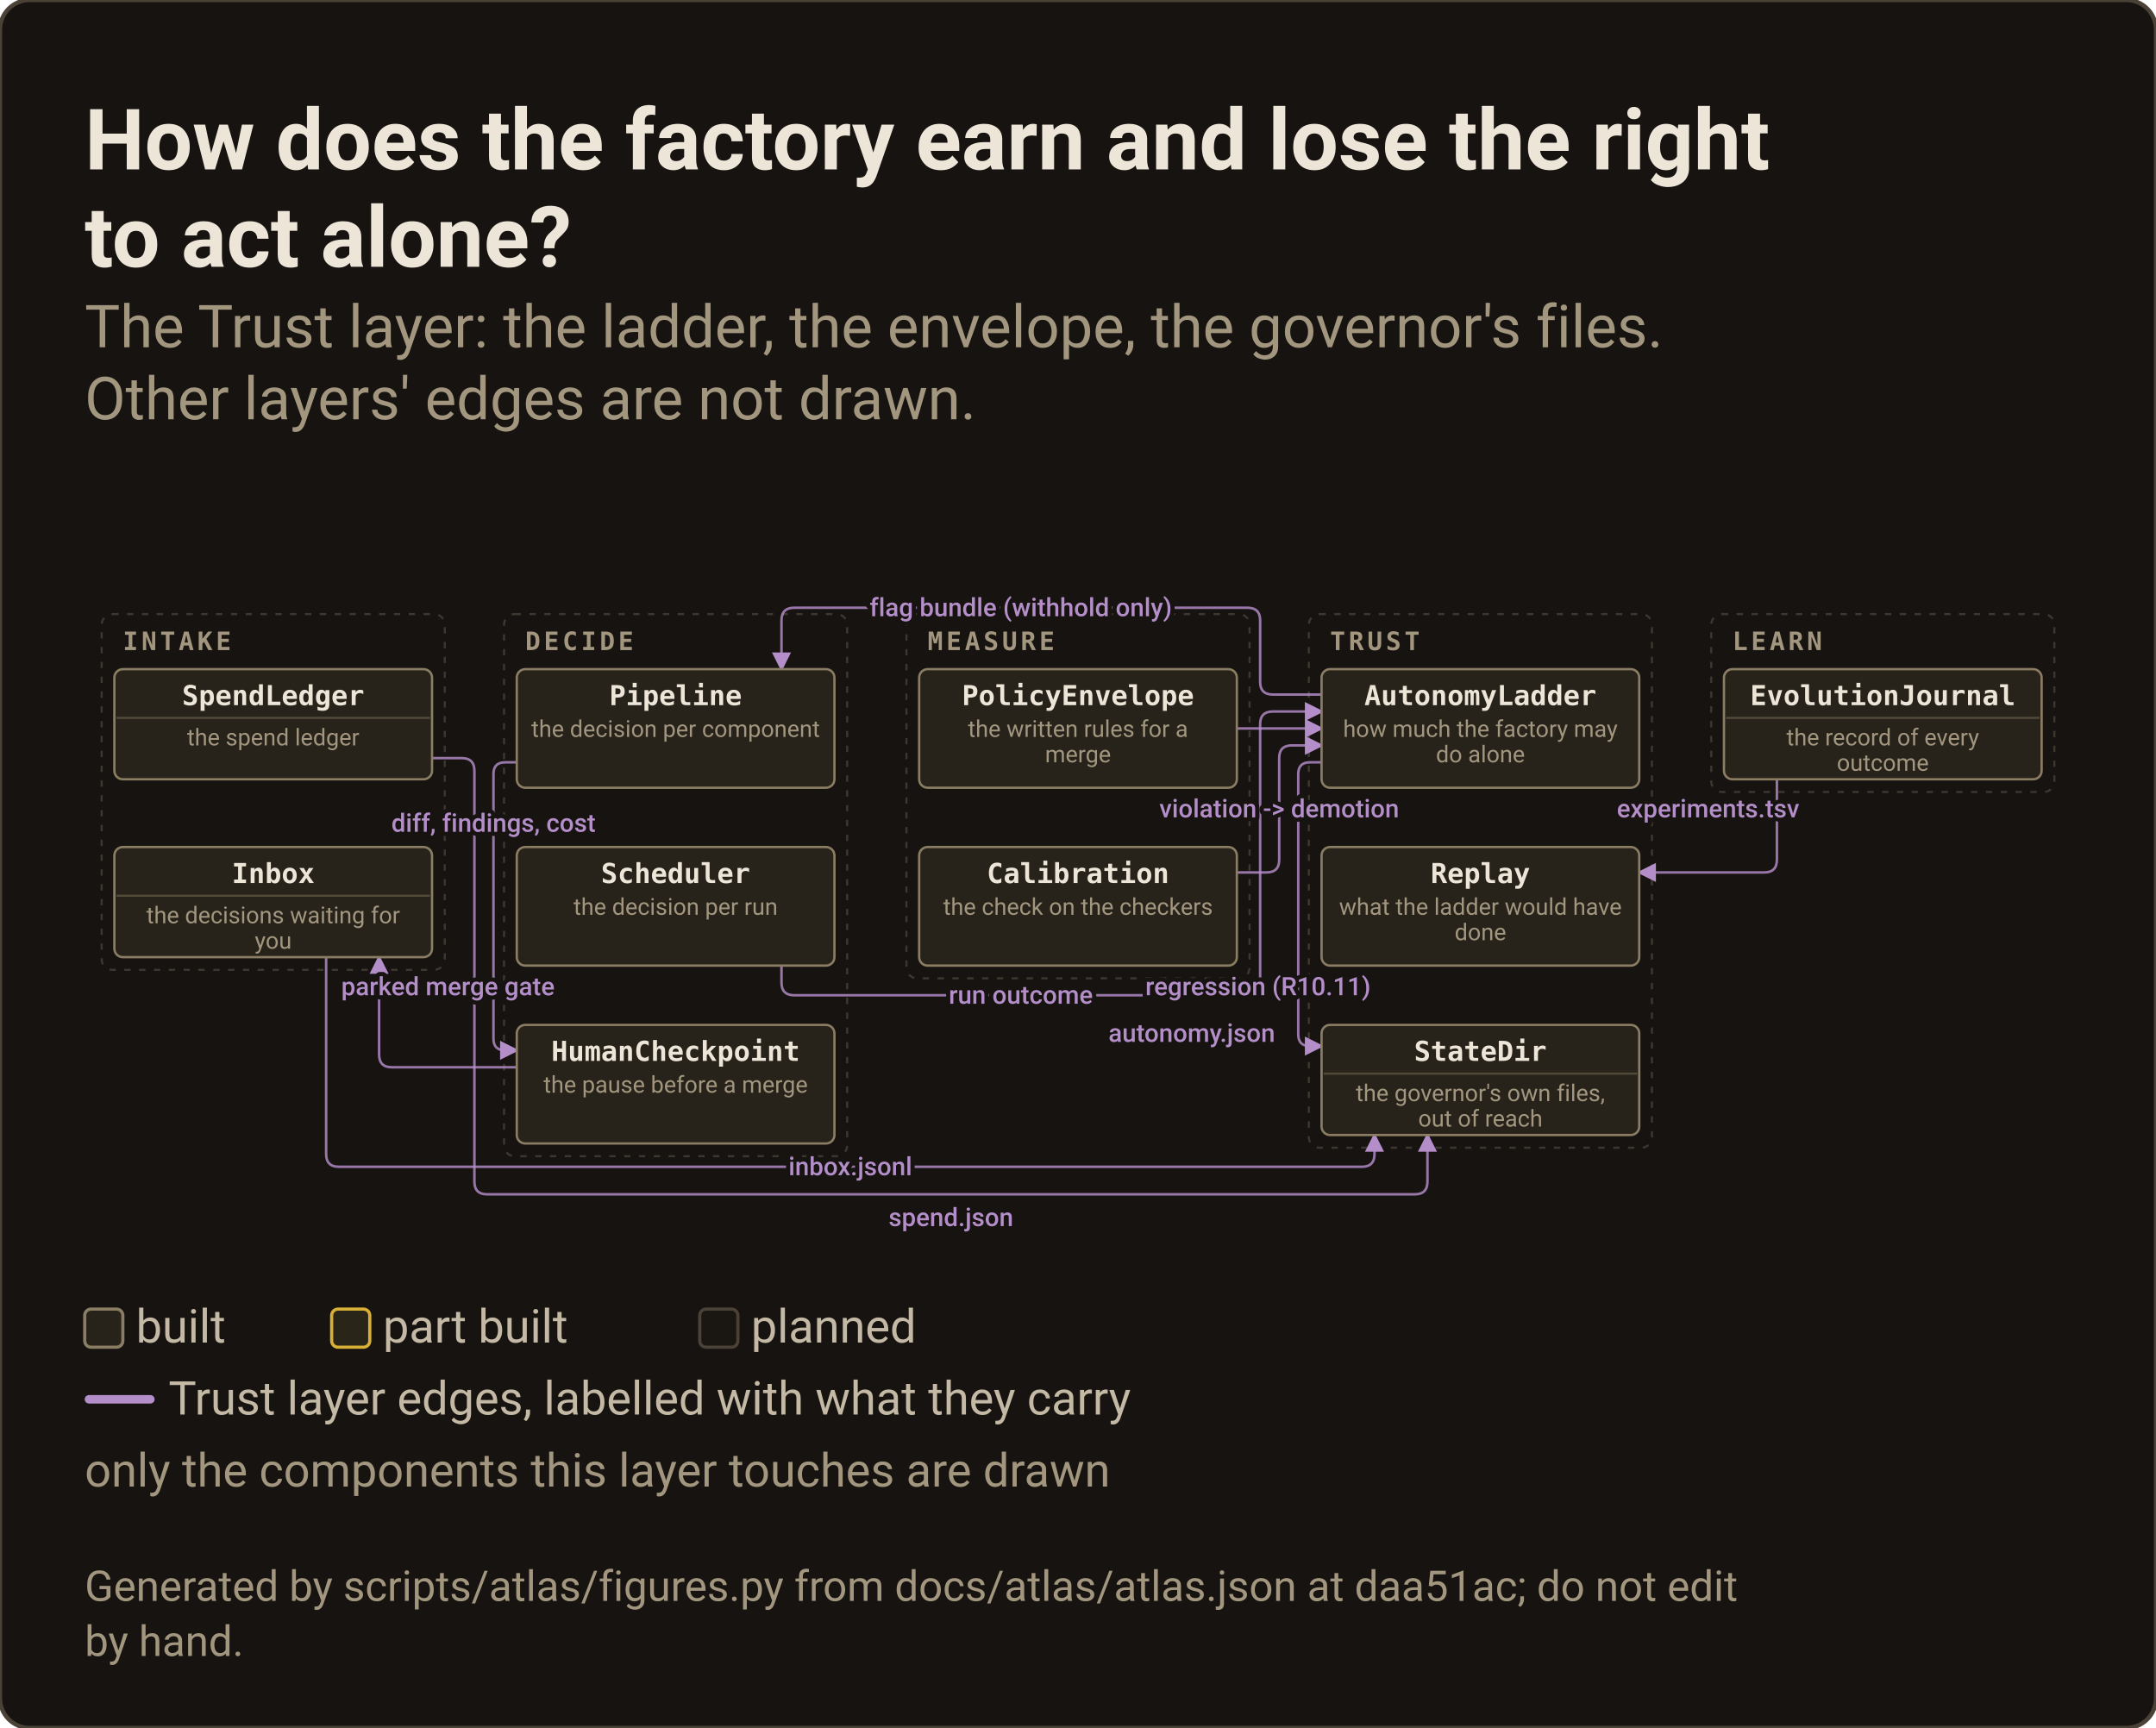
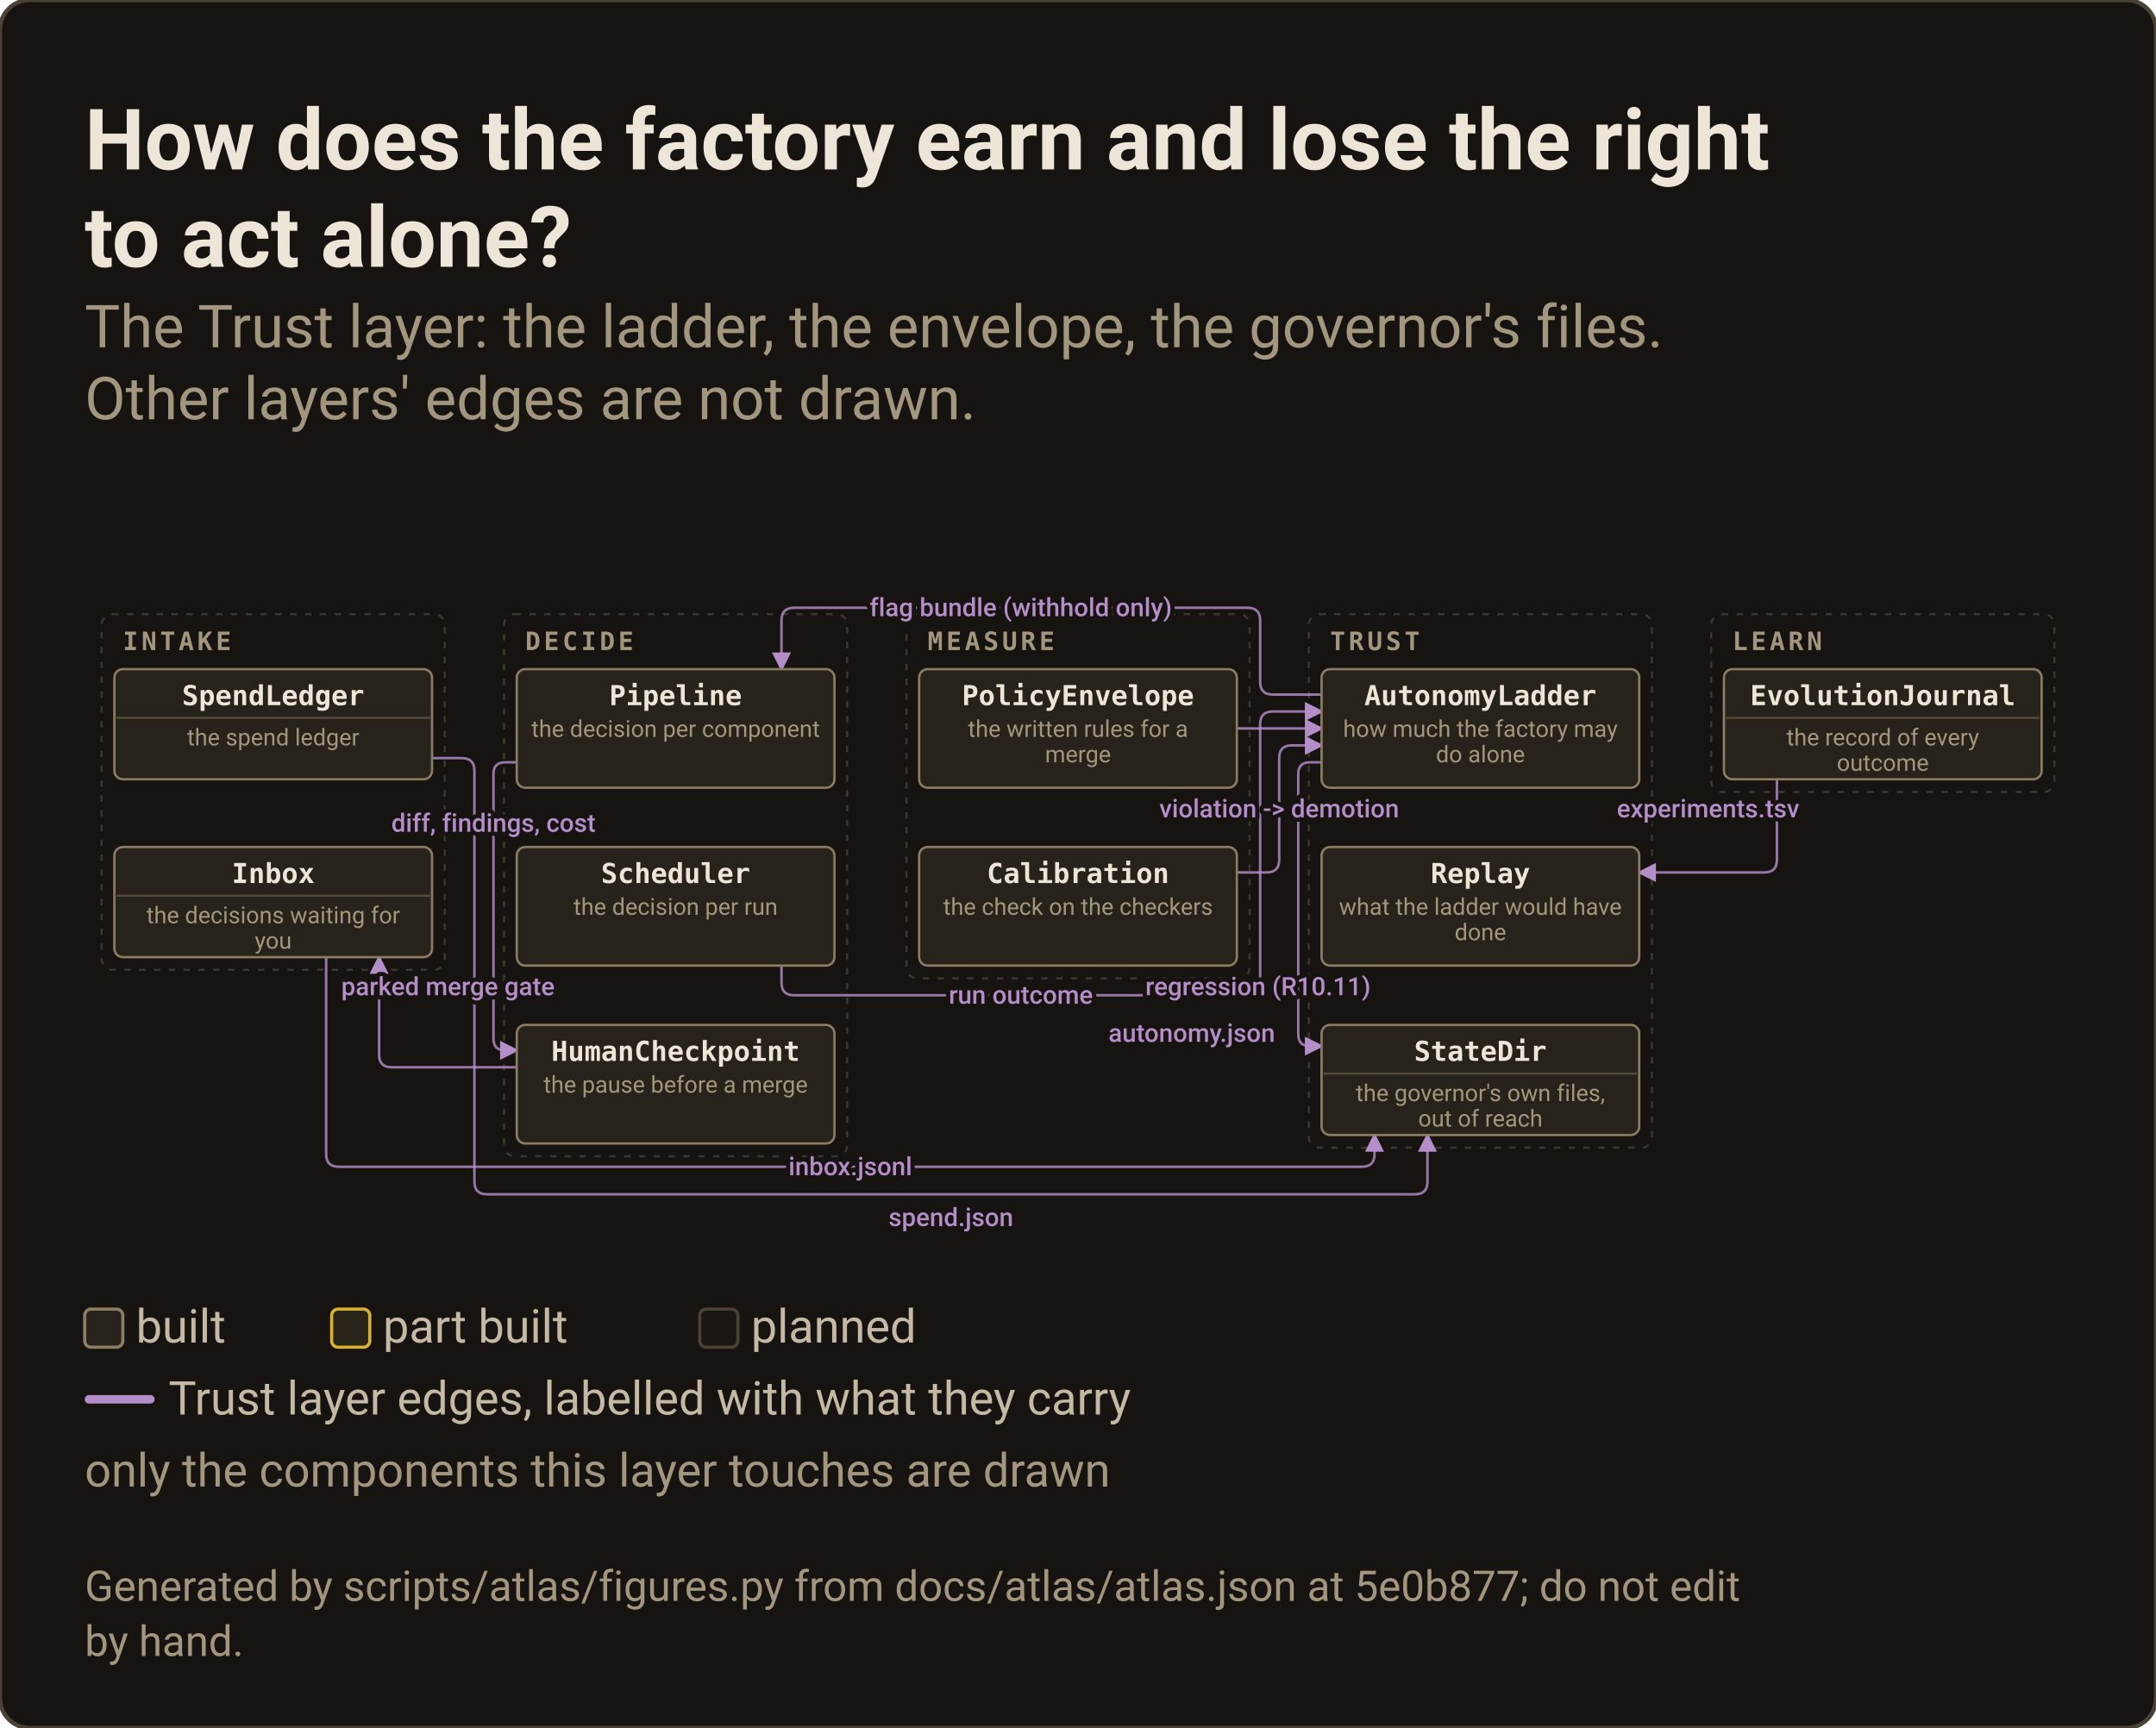
<svg xmlns="http://www.w3.org/2000/svg" width="1018" height="816" viewBox="0 0 1018 816" role="img" aria-label="Trust layer of the kstrl system map">
  <rect x="0" y="0" width="1018" height="816" rx="14" fill="#161310" stroke="#4A4237" stroke-width="2" />
  <text x="40.0" y="80.0" class="c0">How does the factory earn and lose the right</text>
  <text x="40.0" y="126.0" class="c0">to act alone?</text>
  <text x="40.0" y="164.0" class="c1">The Trust layer: the ladder, the envelope, the governor's files.</text>
  <text x="40.0" y="198.0" class="c1">Other layers' edges are not drawn.</text>
  <svg id="map" x="40.0" y="216.0" width="938" height="380" viewBox="0 0 938 380" overflow="visible">
    <defs>
      <marker id="map-m-work" viewBox="0 0 8 8" refX="7" refY="4" markerUnits="userSpaceOnUse" markerWidth="9" markerHeight="9" orient="auto-start-reverse">
        <path d="M0,0 L8,4 L0,8 z" fill="#D9CDB2" />
      </marker>
      <marker id="map-m-measure" viewBox="0 0 8 8" refX="7" refY="4" markerUnits="userSpaceOnUse" markerWidth="9" markerHeight="9" orient="auto-start-reverse">
        <path d="M0,0 L8,4 L0,8 z" fill="#82A7BA" />
      </marker>
      <marker id="map-m-feedback" viewBox="0 0 8 8" refX="7" refY="4" markerUnits="userSpaceOnUse" markerWidth="9" markerHeight="9" orient="auto-start-reverse">
        <path d="M0,0 L8,4 L0,8 z" fill="#E39A86" />
      </marker>
      <marker id="map-m-operator" viewBox="0 0 8 8" refX="7" refY="4" markerUnits="userSpaceOnUse" markerWidth="9" markerHeight="9" orient="auto-start-reverse">
        <path d="M0,0 L8,4 L0,8 z" fill="#DD9BBD" />
      </marker>
      <marker id="map-m-trust" viewBox="0 0 8 8" refX="7" refY="4" markerUnits="userSpaceOnUse" markerWidth="9" markerHeight="9" orient="auto-start-reverse">
        <path d="M0,0 L8,4 L0,8 z" fill="#B48EC9" />
      </marker>
      <marker id="map-m-learn" viewBox="0 0 8 8" refX="7" refY="4" markerUnits="userSpaceOnUse" markerWidth="9" markerHeight="9" orient="auto-start-reverse">
        <path d="M0,0 L8,4 L0,8 z" fill="#86C9A9" />
      </marker>
      <marker id="map-m-record" viewBox="0 0 8 8" refX="7" refY="4" markerUnits="userSpaceOnUse" markerWidth="9" markerHeight="9" orient="auto-start-reverse">
        <path d="M0,0 L8,4 L0,8 z" fill="#B7C27C" />
      </marker>
      <marker id="map-m-change" viewBox="0 0 8 8" refX="7" refY="4" markerUnits="userSpaceOnUse" markerWidth="9" markerHeight="9" orient="auto-start-reverse">
        <path d="M0,0 L8,4 L0,8 z" fill="#E26D5A" />
      </marker>
      <marker id="map-m-reach" viewBox="0 0 8 8" refX="7" refY="4" markerUnits="userSpaceOnUse" markerWidth="9" markerHeight="9" orient="auto-start-reverse">
        <path d="M0,0 L8,4 L0,8 z" fill="#E5A84F" />
      </marker>
    </defs>
    <style>#map .node.quiet{opacity:.42}#map .node.planned{opacity:.5}#map .node.planned.quiet{opacity:.3}#map .node.meas .node__box{stroke:#82A7BA;stroke-width:2.2}#map .node.acts .node__box{stroke:#E5A84F;stroke-width:2.4}#map .node__ring{display:none;fill:none;stroke:#82A7BA;stroke-width:1.6}#map .node.meas .node__ring{display:inline}#map .flow.planned{opacity:.35}#map .flowlbl.planned{opacity:.5}#map .flow.off,#map .flowlbl.off{display:none}#map .flow.hot{opacity:1;stroke-opacity:1;stroke-width:2.6}#map .flowlbl.hot{opacity:1}</style>
    <rect x="8.0" y="74.0" width="162.0" height="168.0" rx="5" fill="none" stroke="#A2967F" stroke-opacity=".28" stroke-width="1" stroke-dasharray="3 4" />
    <text x="18.0" y="91.0" class="t1">INTAKE</text>
    <rect x="198.0" y="74.0" width="162.0" height="256.0" rx="5" fill="none" stroke="#A2967F" stroke-opacity=".28" stroke-width="1" stroke-dasharray="3 4" />
    <text x="208.0" y="91.0" class="t1">DECIDE</text>
    <rect x="388.0" y="74.0" width="162.0" height="172.0" rx="5" fill="none" stroke="#A2967F" stroke-opacity=".28" stroke-width="1" stroke-dasharray="3 4" />
    <text x="398.0" y="91.0" class="t1">MEASURE</text>
    <rect x="578.0" y="74.0" width="162.0" height="252.0" rx="5" fill="none" stroke="#A2967F" stroke-opacity=".28" stroke-width="1" stroke-dasharray="3 4" />
    <text x="588.0" y="91.0" class="t1">TRUST</text>
    <rect x="768.0" y="74.0" width="162.0" height="84.0" rx="5" fill="none" stroke="#A2967F" stroke-opacity=".28" stroke-width="1" stroke-dasharray="3 4" />
    <text x="778.0" y="91.0" class="t1">LEARN</text>
    <g data-layer="flow">
      <path id="map-f44" class="flow trust" data-edge="44" data-from="Pipeline" data-to="HumanCheckpoint" data-art="diff, findings, cost" data-kind="trust" data-layer="trust" d="M 204.0 144.0 L 198.5 144.0 Q 193.0 144.0 193.0 149.5 L 193.0 274.5 Q 193.0 280.0 198.5 280.0 L 204.0 280.0" fill="none" stroke="#B48EC9" stroke-opacity="0.82" stroke-width="1.2" stroke-linecap="round" marker-end="url(#map-m-trust)" />
      <path id="map-f46" class="flow trust" data-edge="46" data-from="HumanCheckpoint" data-to="Inbox" data-art="parked merge gate" data-kind="trust" data-layer="trust" d="M 204.0 288.0 L 145.0 288.0 Q 139.0 288.0 139.0 282.0 L 139.0 236.0" fill="none" stroke="#B48EC9" stroke-opacity="0.82" stroke-width="1.2" stroke-linecap="round" marker-end="url(#map-m-trust)" />
      <path id="map-f48" class="flow trust" data-edge="48" data-from="Scheduler" data-to="AutonomyLadder" data-art="run outcome" data-kind="trust" data-layer="trust" d="M 329.0 240.0 L 329.0 248.0 Q 329.0 254.0 335.0 254.0 L 549.0 254.0 Q 555.0 254.0 555.0 248.0 L 555.0 126.0 Q 555.0 120.0 561.0 120.0 L 584.0 120.0" fill="none" stroke="#B48EC9" stroke-opacity="0.82" stroke-width="1.2" stroke-linecap="round" marker-end="url(#map-m-trust)" />
      <path id="map-f49" class="flow trust" data-edge="49" data-from="AutonomyLadder" data-to="Pipeline" data-art="flag bundle (withhold only)" data-kind="trust" data-layer="trust" d="M 584.0 112.0 L 561.0 112.0 Q 555.0 112.0 555.0 106.0 L 555.0 77.0 Q 555.0 71.0 549.0 71.0 L 335.0 71.0 Q 329.0 71.0 329.0 77.0 L 329.0 100.0" fill="none" stroke="#B48EC9" stroke-opacity="0.82" stroke-width="1.2" stroke-linecap="round" marker-end="url(#map-m-trust)" />
      <path id="map-f50" class="flow trust" data-edge="50" data-from="PolicyEnvelope" data-to="AutonomyLadder" data-art="violation -&gt; demotion" data-kind="trust" data-layer="trust" d="M 544.0 128.0 L 584.0 128.0" fill="none" stroke="#B48EC9" stroke-opacity="0.82" stroke-width="1.2" stroke-linecap="round" marker-end="url(#map-m-trust)" />
      <path id="map-f51" class="flow trust" data-edge="51" data-from="Calibration" data-to="AutonomyLadder" data-art="regression (R10.11)" data-kind="trust" data-layer="trust" d="M 544.0 196.0 L 558.0 196.0 Q 564.0 196.0 564.0 190.0 L 564.0 142.0 Q 564.0 136.0 570.0 136.0 L 584.0 136.0" fill="none" stroke="#B48EC9" stroke-opacity="0.82" stroke-width="1.2" stroke-linecap="round" marker-end="url(#map-m-trust)" />
      <path id="map-f52" class="flow trust" data-edge="52" data-from="AutonomyLadder" data-to="StateDir" data-art="autonomy.json" data-kind="trust" data-layer="trust" d="M 584.0 144.0 L 578.5 144.0 Q 573.0 144.0 573.0 149.5 L 573.0 272.5 Q 573.0 278.0 578.5 278.0 L 584.0 278.0" fill="none" stroke="#B48EC9" stroke-opacity="0.82" stroke-width="1.2" stroke-linecap="round" marker-end="url(#map-m-trust)" />
      <path id="map-f53" class="flow trust" data-edge="53" data-from="SpendLedger" data-to="StateDir" data-art="spend.json" data-kind="trust" data-layer="trust" d="M 164.0 142.0 L 178.0 142.0 Q 184.0 142.0 184.0 148.0 L 184.0 342.0 Q 184.0 348.0 190.0 348.0 L 628.0 348.0 Q 634.0 348.0 634.0 342.0 L 634.0 320.0" fill="none" stroke="#B48EC9" stroke-opacity="0.82" stroke-width="1.2" stroke-linecap="round" marker-end="url(#map-m-trust)" />
      <path id="map-f54" class="flow trust" data-edge="54" data-from="Inbox" data-to="StateDir" data-art="inbox.jsonl" data-kind="trust" data-layer="trust" d="M 114.0 236.0 L 114.0 329.0 Q 114.0 335.0 120.0 335.0 L 603.0 335.0 Q 609.0 335.0 609.0 329.0 L 609.0 320.0" fill="none" stroke="#B48EC9" stroke-opacity="0.82" stroke-width="1.2" stroke-linecap="round" marker-end="url(#map-m-trust)" />
      <path id="map-f57" class="flow trust" data-edge="57" data-from="EvolutionJournal" data-to="Replay" data-art="experiments.tsv" data-kind="trust" data-layer="trust" d="M 799.0 152.0 L 799.0 190.0 Q 799.0 196.0 793.0 196.0 L 734.0 196.0" fill="none" stroke="#B48EC9" stroke-opacity="0.82" stroke-width="1.2" stroke-linecap="round" marker-end="url(#map-m-trust)" />
    </g>
    <g class="node built" data-id="SpendLedger" data-kind="store" data-state="built" data-region="intake" role="button" tabindex="0" aria-label="SpendLedger, the spend ledger, built">
      <rect class="node__box" x="14.0" y="100.0" width="150.0" height="52.0" rx="4.0" fill="#27221A" stroke="#8A7D63" stroke-width="1.1" />
      <rect class="node__ring" x="17.0" y="103.0" width="144.0" height="46.0" rx="3.0" />
      <text x="89.0" y="117.0" class="t2">SpendLedger</text>
      <line x1="15.0" y1="123.0" x2="163.0" y2="123.0" stroke="#8A7D63" stroke-opacity=".45" stroke-width="1" />
      <g data-layer="job">
        <text x="89.0" y="136.0" class="t3">the spend ledger</text>
      </g>
    </g>
    <g class="node built" data-id="Inbox" data-kind="store" data-state="built" data-region="intake" role="button" tabindex="0" aria-label="Inbox, the decisions waiting for you, built">
      <rect class="node__box" x="14.0" y="184.0" width="150.0" height="52.0" rx="4.0" fill="#27221A" stroke="#8A7D63" stroke-width="1.1" />
      <rect class="node__ring" x="17.0" y="187.0" width="144.0" height="46.0" rx="3.0" />
      <text x="89.0" y="201.0" class="t2">Inbox</text>
      <line x1="15.0" y1="207.0" x2="163.0" y2="207.0" stroke="#8A7D63" stroke-opacity=".45" stroke-width="1" />
      <g data-layer="job">
        <text x="89.0" y="220.0" class="t3">the decisions waiting for</text>
        <text x="89.0" y="232.0" class="t3">you</text>
      </g>
    </g>
    <g class="node built" data-id="PolicyEnvelope" data-kind="component" data-state="built" data-region="measure" role="button" tabindex="0" aria-label="PolicyEnvelope, the written rules for a merge, built">
      <rect class="node__box" x="394.0" y="100.0" width="150.0" height="56.0" rx="4.0" fill="#27221A" stroke="#8A7D63" stroke-width="1.1" />
      <rect class="node__ring" x="397.0" y="103.0" width="144.0" height="50.0" rx="3.0" />
      <text x="469.0" y="117.0" class="t2">PolicyEnvelope</text>
      <g data-layer="job">
        <text x="469.0" y="132.0" class="t3">the written rules for a</text>
        <text x="469.0" y="144.0" class="t3">merge</text>
      </g>
    </g>
    <g class="node built" data-id="Calibration" data-kind="component" data-state="built" data-region="measure" role="button" tabindex="0" aria-label="Calibration, the check on the checkers, built">
      <rect class="node__box" x="394.0" y="184.0" width="150.0" height="56.0" rx="4.0" fill="#27221A" stroke="#8A7D63" stroke-width="1.1" />
      <rect class="node__ring" x="397.0" y="187.0" width="144.0" height="50.0" rx="3.0" />
      <text x="469.0" y="201.0" class="t2">Calibration</text>
      <g data-layer="job">
        <text x="469.0" y="216.0" class="t3">the check on the checkers</text>
      </g>
    </g>
    <g class="node built" data-id="Pipeline" data-kind="component" data-state="built" data-region="decide" role="button" tabindex="0" aria-label="Pipeline, the decision per component, built">
      <rect class="node__box" x="204.0" y="100.0" width="150.0" height="56.0" rx="4.0" fill="#27221A" stroke="#8A7D63" stroke-width="1.1" />
      <rect class="node__ring" x="207.0" y="103.0" width="144.0" height="50.0" rx="3.0" />
      <text x="279.0" y="117.0" class="t2">Pipeline</text>
      <g data-layer="job">
        <text x="279.0" y="132.0" class="t3">the decision per component</text>
      </g>
    </g>
    <g class="node built" data-id="Scheduler" data-kind="component" data-state="built" data-region="decide" role="button" tabindex="0" aria-label="Scheduler, the decision per run, built">
      <rect class="node__box" x="204.0" y="184.0" width="150.0" height="56.0" rx="4.0" fill="#27221A" stroke="#8A7D63" stroke-width="1.1" />
      <rect class="node__ring" x="207.0" y="187.0" width="144.0" height="50.0" rx="3.0" />
      <text x="279.0" y="201.0" class="t2">Scheduler</text>
      <g data-layer="job">
        <text x="279.0" y="216.0" class="t3">the decision per run</text>
      </g>
    </g>
    <g class="node built" data-id="HumanCheckpoint" data-kind="component" data-state="built" data-region="decide" role="button" tabindex="0" aria-label="HumanCheckpoint, the pause before a merge, built">
      <rect class="node__box" x="204.0" y="268.0" width="150.0" height="56.0" rx="4.0" fill="#27221A" stroke="#8A7D63" stroke-width="1.1" />
      <rect class="node__ring" x="207.0" y="271.0" width="144.0" height="50.0" rx="3.0" />
      <text x="279.0" y="285.0" class="t2">HumanCheckpoint</text>
      <g data-layer="job">
        <text x="279.0" y="300.0" class="t3">the pause before a merge</text>
      </g>
    </g>
    <g class="node built" data-id="AutonomyLadder" data-kind="component" data-state="built" data-region="trust" role="button" tabindex="0" aria-label="AutonomyLadder, how much the factory may do alone, built">
      <rect class="node__box" x="584.0" y="100.0" width="150.0" height="56.0" rx="4.0" fill="#27221A" stroke="#8A7D63" stroke-width="1.1" />
      <rect class="node__ring" x="587.0" y="103.0" width="144.0" height="50.0" rx="3.0" />
      <text x="659.0" y="117.0" class="t2">AutonomyLadder</text>
      <g data-layer="job">
        <text x="659.0" y="132.0" class="t3">how much the factory may</text>
        <text x="659.0" y="144.0" class="t3">do alone</text>
      </g>
    </g>
    <g class="node built" data-id="Replay" data-kind="component" data-state="built" data-region="trust" role="button" tabindex="0" aria-label="Replay, what the ladder would have done, built">
      <rect class="node__box" x="584.0" y="184.0" width="150.0" height="56.0" rx="4.0" fill="#27221A" stroke="#8A7D63" stroke-width="1.1" />
      <rect class="node__ring" x="587.0" y="187.0" width="144.0" height="50.0" rx="3.0" />
      <text x="659.0" y="201.0" class="t2">Replay</text>
      <g data-layer="job">
        <text x="659.0" y="216.0" class="t3">what the ladder would have</text>
        <text x="659.0" y="228.0" class="t3">done</text>
      </g>
    </g>
    <g class="node built" data-id="StateDir" data-kind="store" data-state="built" data-region="trust" role="button" tabindex="0" aria-label="StateDir, the governor's own files, out of reach, built">
      <rect class="node__box" x="584.0" y="268.0" width="150.0" height="52.0" rx="4.0" fill="#27221A" stroke="#8A7D63" stroke-width="1.1" />
      <rect class="node__ring" x="587.0" y="271.0" width="144.0" height="46.0" rx="3.0" />
      <text x="659.0" y="285.0" class="t2">StateDir</text>
      <line x1="585.0" y1="291.0" x2="733.0" y2="291.0" stroke="#8A7D63" stroke-opacity=".45" stroke-width="1" />
      <g data-layer="job">
        <text x="659.0" y="304.0" class="t3">the governor's own files,</text>
        <text x="659.0" y="316.0" class="t3">out of reach</text>
      </g>
    </g>
    <g class="node built" data-id="EvolutionJournal" data-kind="store" data-state="built" data-region="learn" role="button" tabindex="0" aria-label="EvolutionJournal, the record of every outcome, built">
      <rect class="node__box" x="774.0" y="100.0" width="150.0" height="52.0" rx="4.0" fill="#27221A" stroke="#8A7D63" stroke-width="1.1" />
      <rect class="node__ring" x="777.0" y="103.0" width="144.0" height="46.0" rx="3.0" />
      <text x="849.0" y="117.0" class="t2">EvolutionJournal</text>
      <line x1="775.0" y1="123.0" x2="923.0" y2="123.0" stroke="#8A7D63" stroke-opacity=".45" stroke-width="1" />
      <g data-layer="job">
        <text x="849.0" y="136.0" class="t3">the record of every</text>
        <text x="849.0" y="148.0" class="t3">outcome</text>
      </g>
    </g>
    <g data-layer="flow">
      <g class="flowlbl trust" data-edge="44" data-from="Pipeline" data-to="HumanCheckpoint" data-layer="trust">
        <text x="193.0" y="176.8" class="t0">diff, findings, cost</text>
      </g>
      <g class="flowlbl trust" data-edge="46" data-from="HumanCheckpoint" data-to="Inbox" data-layer="trust">
        <text x="171.5" y="254.0" class="t0">parked merge gate</text>
      </g>
      <g class="flowlbl trust" data-edge="48" data-from="Scheduler" data-to="AutonomyLadder" data-layer="trust">
        <text x="442.0" y="258.0" class="t0">run outcome</text>
      </g>
      <g class="flowlbl trust" data-edge="49" data-from="AutonomyLadder" data-to="Pipeline" data-layer="trust">
        <text x="442.0" y="75.0" class="t0">flag bundle (withhold only)</text>
      </g>
      <g class="flowlbl trust" data-edge="50" data-from="PolicyEnvelope" data-to="AutonomyLadder" data-layer="trust">
        <text x="564.0" y="170.0" class="t0">violation -&gt; demotion</text>
      </g>
      <g class="flowlbl trust" data-edge="51" data-from="Calibration" data-to="AutonomyLadder" data-layer="trust">
        <text x="554.0" y="254.0" class="t0">regression (R10.11)</text>
      </g>
      <g class="flowlbl trust" data-edge="52" data-from="AutonomyLadder" data-to="StateDir" data-layer="trust">
        <text x="522.7" y="276.0" class="t0">autonomy.json</text>
      </g>
      <g class="flowlbl trust" data-edge="53" data-from="SpendLedger" data-to="StateDir" data-layer="trust">
        <text x="409.0" y="363.0" class="t0">spend.json</text>
      </g>
      <g class="flowlbl trust" data-edge="54" data-from="Inbox" data-to="StateDir" data-layer="trust">
        <text x="361.5" y="339.0" class="t0">inbox.jsonl</text>
      </g>
      <g class="flowlbl trust" data-edge="57" data-from="EvolutionJournal" data-to="Replay" data-layer="trust">
        <text x="766.5" y="170.0" class="t0">experiments.tsv</text>
      </g>
    </g>
    <style>#map .t0{font-family:ui-sans-serif,system-ui,-apple-system,"SF Pro Text","Segoe UI",Roboto,"Helvetica Neue",Arial,sans-serif;font-size:12.0px;font-weight:500;fill:#B48EC9;text-anchor:middle;paint-order:stroke;stroke:#161310;stroke-width:4;stroke-linejoin:round}#map .t1{font-family:ui-monospace,"SF Mono",SFMono-Regular,"JetBrains Mono",Menlo,Consolas,monospace;font-size:12.0px;font-weight:600;fill:#A2967F;text-anchor:start;letter-spacing:.13em}#map .t2{font-family:ui-monospace,"SF Mono",SFMono-Regular,"JetBrains Mono",Menlo,Consolas,monospace;font-size:13.0px;font-weight:600;fill:#ECE5D8;text-anchor:middle}#map .t3{font-family:ui-sans-serif,system-ui,-apple-system,"SF Pro Text","Segoe UI",Roboto,"Helvetica Neue",Arial,sans-serif;font-size:11.0px;font-weight:400;fill:#A2967F;text-anchor:middle}</style>
  </svg>
  <rect x="40.0" y="618.2" width="18" height="18" rx="3" fill="#27221A" stroke="#8A7D63" stroke-width="1.5" />
  <text x="64.2" y="634.0" class="c2">built</text>
  <rect x="156.6" y="618.2" width="18" height="18" rx="3" fill="#2A2519" stroke="#D9B036" stroke-width="1.5" />
  <text x="180.8" y="634.0" class="c2">part built</text>
  <rect x="330.4" y="618.2" width="18" height="18" rx="3" fill="#1A1713" stroke="#4A4237" stroke-width="1.5" />
  <text x="354.6" y="634.0" class="c2">planned</text>
  <rect x="40.0" y="658.8" width="33" height="4" rx="2" fill="#B48EC9" />
  <text x="79.6" y="668.0" class="c2">Trust layer edges, labelled with what they carry</text>
  <text x="40.0" y="702.0" class="c3">only the components this layer touches are drawn</text>
-   <text x="40.0" y="756.0" class="c4">Generated by scripts/atlas/figures.py from docs/atlas/atlas.json at daa51ac; do not edit</text>
+   <text x="40.0" y="756.0" class="c4">Generated by scripts/atlas/figures.py from docs/atlas/atlas.json at 5e0b877; do not edit</text>
  <text x="40.0" y="782.0" class="c4">by hand.</text>
  <style>.c0{font-family:ui-sans-serif,system-ui,-apple-system,"SF Pro Text","Segoe UI",Roboto,"Helvetica Neue",Arial,sans-serif;font-size:40.0px;font-weight:600;fill:#ECE5D8;text-anchor:start}.c1{font-family:ui-sans-serif,system-ui,-apple-system,"SF Pro Text","Segoe UI",Roboto,"Helvetica Neue",Arial,sans-serif;font-size:28.0px;font-weight:400;fill:#A2967F;text-anchor:start}.c2{font-family:ui-sans-serif,system-ui,-apple-system,"SF Pro Text","Segoe UI",Roboto,"Helvetica Neue",Arial,sans-serif;font-size:22.0px;font-weight:400;fill:#C4B9A4;text-anchor:start}.c3{font-family:ui-sans-serif,system-ui,-apple-system,"SF Pro Text","Segoe UI",Roboto,"Helvetica Neue",Arial,sans-serif;font-size:22.0px;font-weight:400;fill:#A2967F;text-anchor:start}.c4{font-family:ui-sans-serif,system-ui,-apple-system,"SF Pro Text","Segoe UI",Roboto,"Helvetica Neue",Arial,sans-serif;font-size:20.0px;font-weight:400;fill:#A2967F;text-anchor:start}</style>
</svg>
